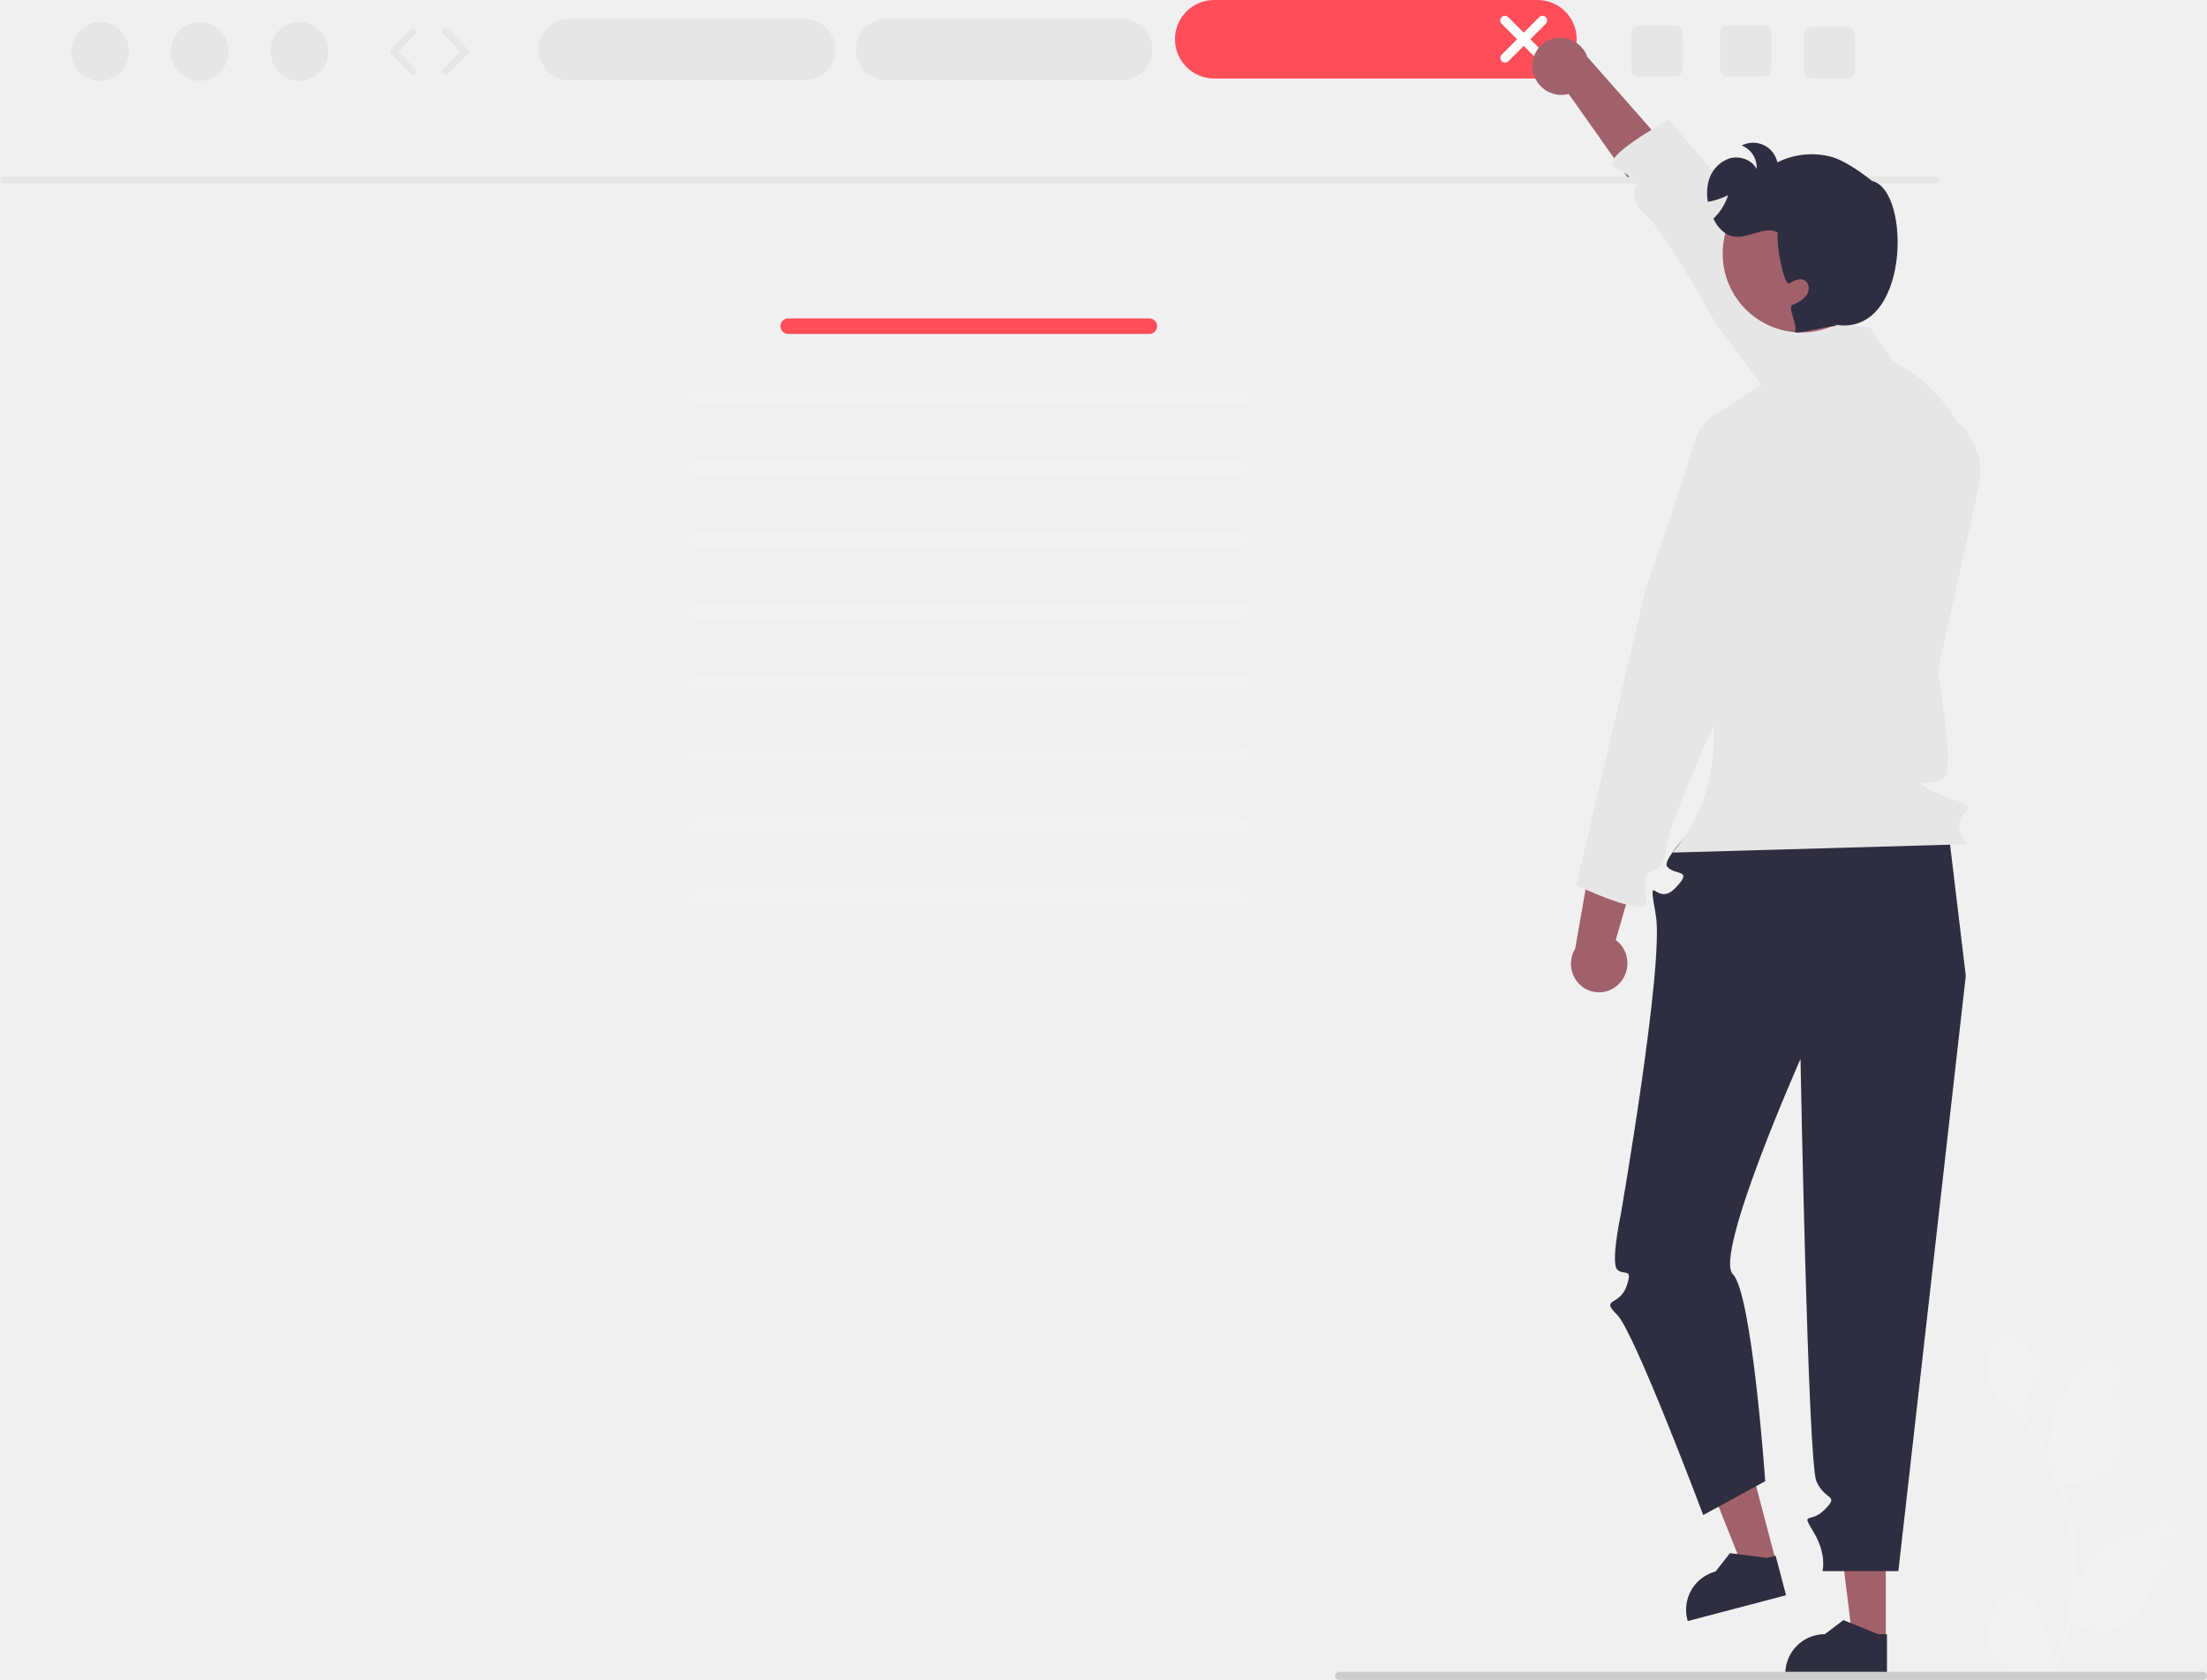
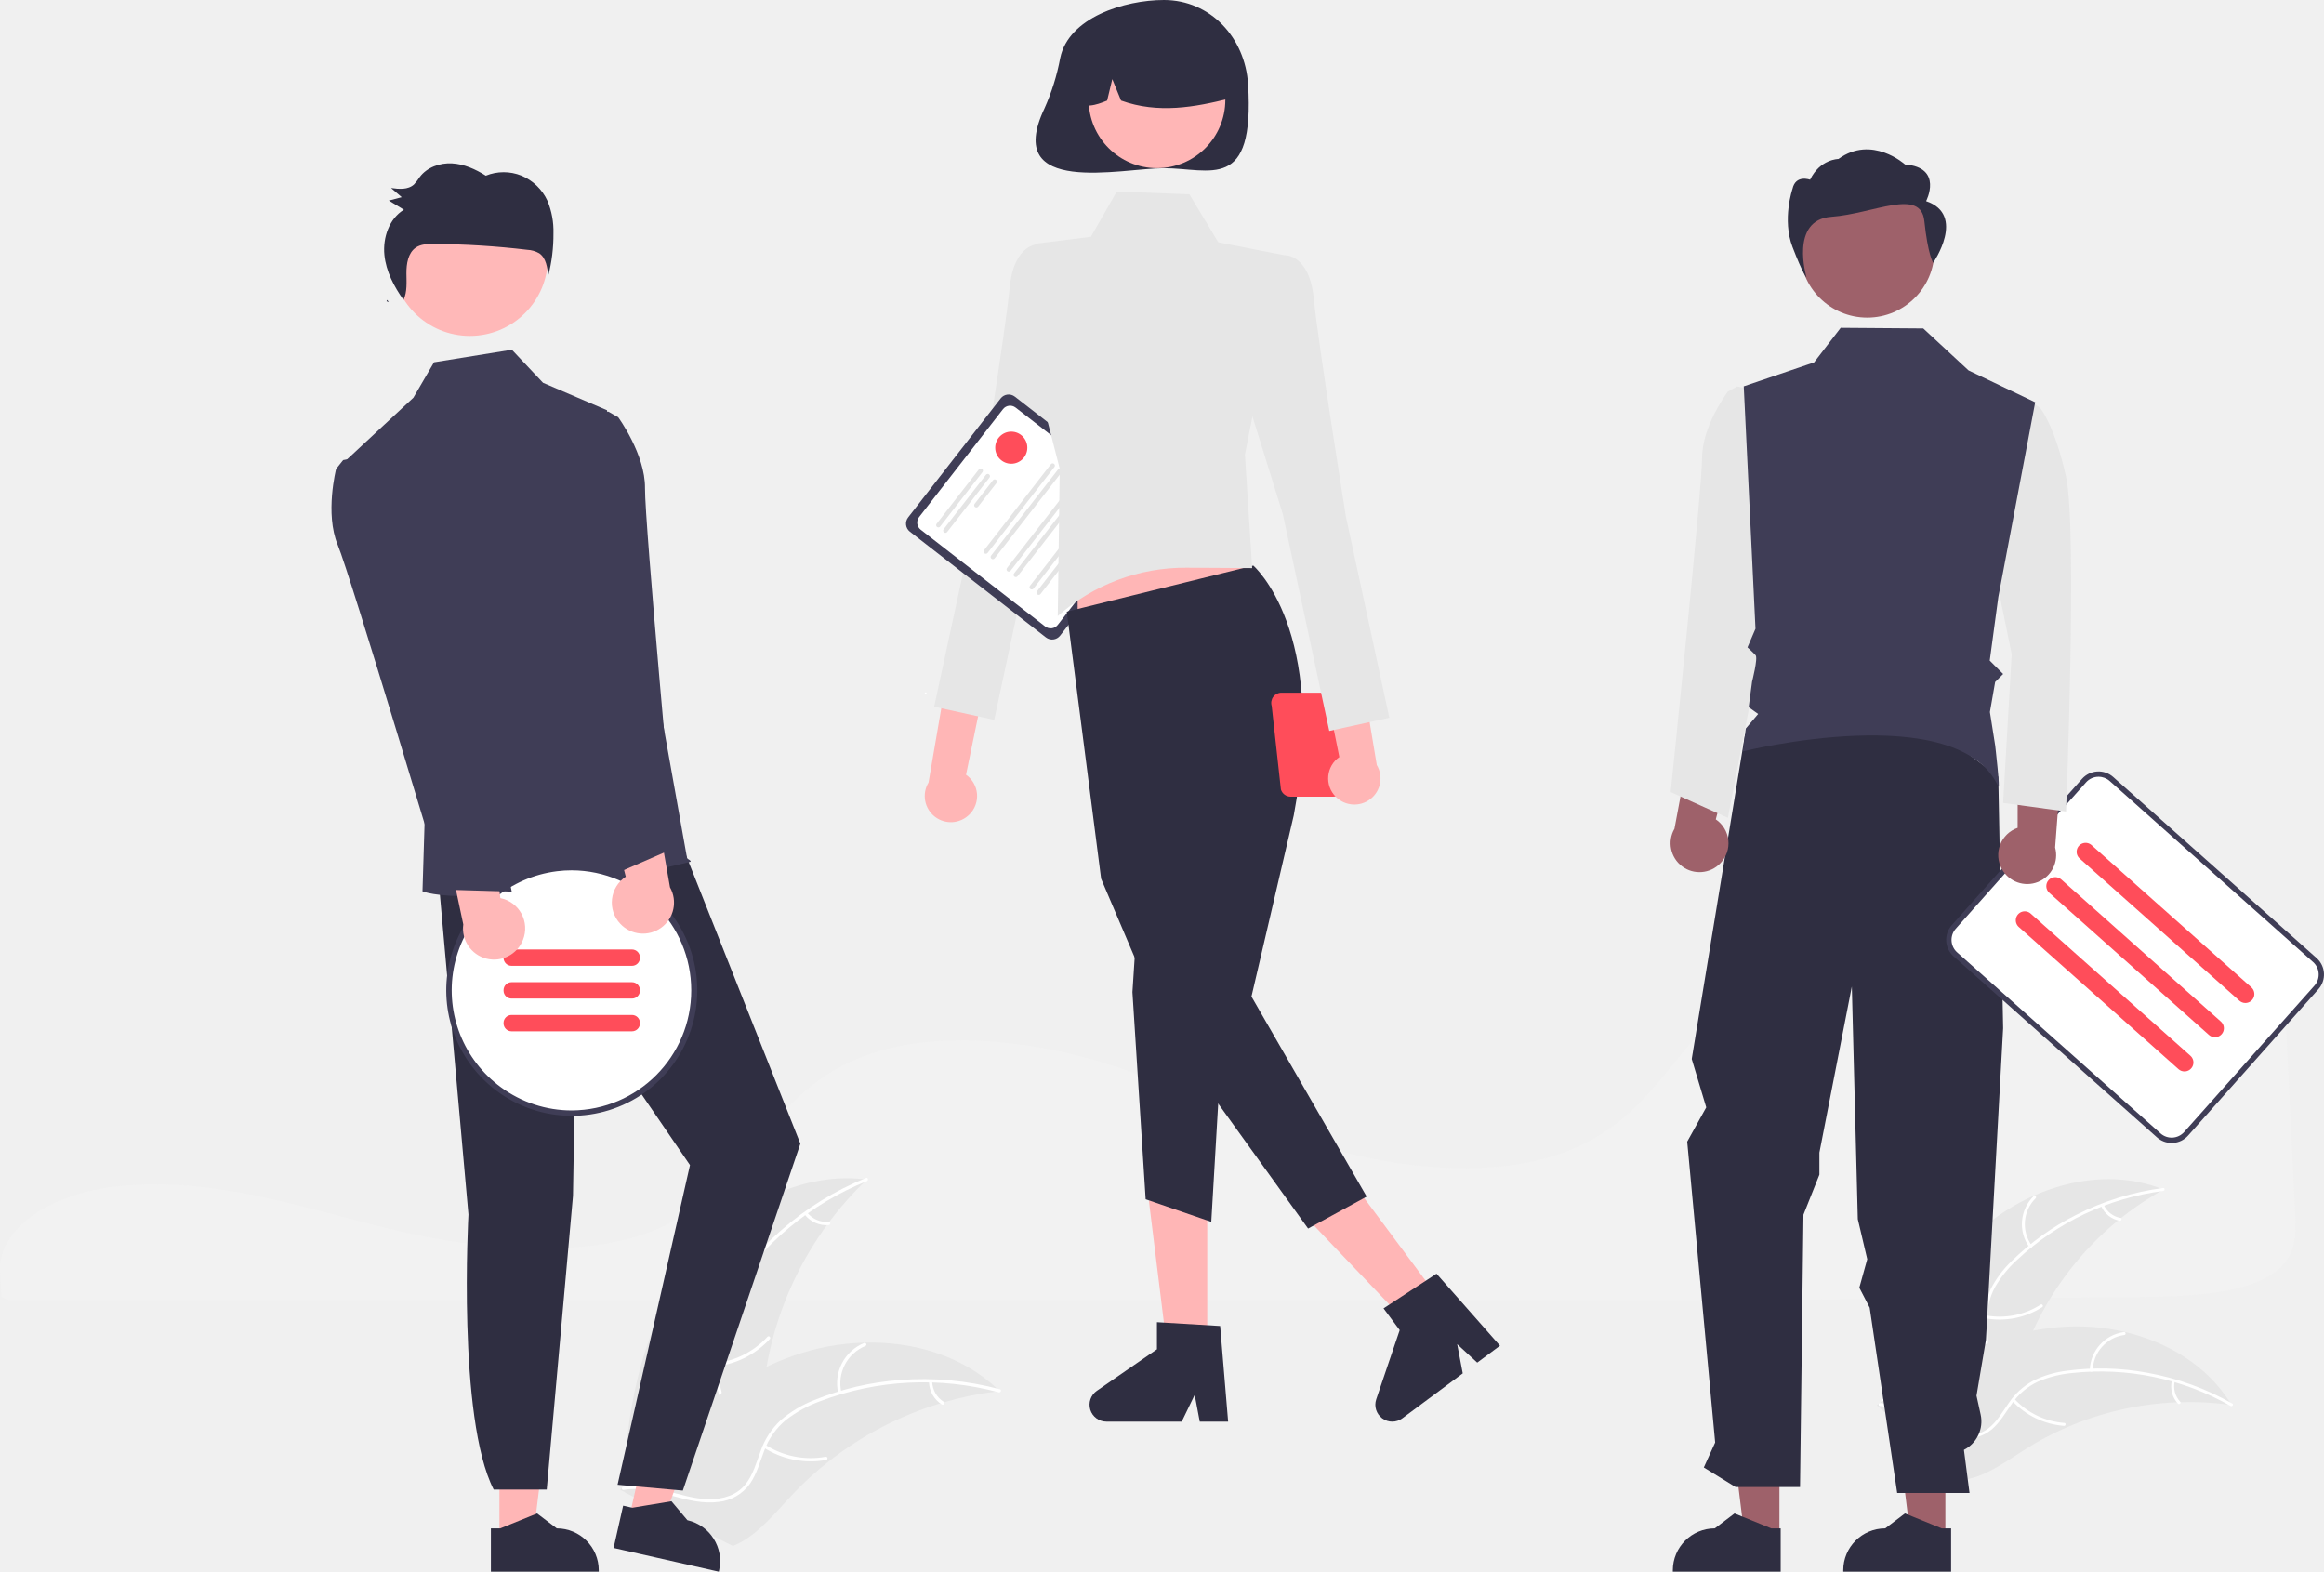
- <svg xmlns="http://www.w3.org/2000/svg" data-name="Layer 1" width="647.13" height="492.562" viewBox="0 0 647.13 492.562">
-   <path d="M860.216,678.594a2.269,2.269,0,0,0,1.645-3.933l-.155-.618q.031-.074.062-.148a6.094,6.094,0,0,1,11.241.042c1.839,4.428,4.179,8.864,4.756,13.546a18.029,18.029,0,0,1-.316,6.2,72.281,72.281,0,0,0,6.575-30.021,69.766,69.766,0,0,0-.433-7.783q-.358-3.178-.995-6.31a73.119,73.119,0,0,0-14.5-30.99,19.459,19.459,0,0,1-8.093-8.397,14.843,14.843,0,0,1-1.35-4.056c.394.052,1.486-5.949,1.188-6.317.549-.833,1.532-1.247,2.131-2.06,2.982-4.043,7.091-3.337,9.236,2.157,4.582,2.313,4.627,6.148,1.815,9.837-1.789,2.347-2.035,5.522-3.604,8.035.162.207.329.407.491.614a73.591,73.591,0,0,1,7.681,12.169,30.592,30.592,0,0,1,1.826-14.21c1.748-4.217,5.025-7.769,7.91-11.415a6.279,6.279,0,0,1,11.184,3.083q.009.081.017.161-.643.363-1.259.77a3.078,3.078,0,0,0,1.241,5.602l.063.01a30.628,30.628,0,0,1-.807,4.579c3.702,14.316-4.29,19.53-15.701,19.764-.252.129-.497.258-.749.381a75.115,75.115,0,0,1,4.043,19.028,71.244,71.244,0,0,1-.052,11.503l.019-.136a18.826,18.826,0,0,1,6.427-10.87c4.946-4.063,11.933-5.559,17.268-8.824a3.533,3.533,0,0,1,5.411,3.437l-.022.143a20.676,20.676,0,0,0-2.319,1.117q-.643.363-1.259.77a3.078,3.078,0,0,0,1.241,5.602l.063.01c.045.006.084.013.129.019a30.655,30.655,0,0,1-5.639,8.829c-2.315,12.497-12.256,13.683-22.89,10.044h-.006a75.092,75.092,0,0,1-5.044,14.726H860.668c-.065-.2-.123-.407-.181-.607a20.474,20.474,0,0,0,4.986-.297c-1.337-1.641-2.674-3.294-4.011-4.935a1.117,1.117,0,0,1-.084-.097c-.678-.84-1.363-1.673-2.041-2.512l-0-.001a29.99,29.99,0,0,1,.879-7.64Z" transform="translate(-276.4348 -203.7189)" fill="#f2f2f2" />
-   <path d="M844.165,257.472H277.435a1,1,0,0,1,0-2H844.165a1,1,0,0,1,0,2Z" transform="translate(-276.4348 -203.7189)" fill="#e6e6e6" />
-   <ellipse cx="29.355" cy="15.088" rx="8.457" ry="8.645" fill="#e6e6e6" />
-   <ellipse cx="58.569" cy="15.088" rx="8.457" ry="8.645" fill="#e6e6e6" />
-   <ellipse cx="87.782" cy="15.088" rx="8.457" ry="8.645" fill="#e6e6e6" />
-   <path d="M397.529,225.64a.997.997,0,0,1-.715-.301l-5.706-5.833a1.0 1,0,0,1,0-1.398l5.706-5.833a1,1,0,0,1,1.43,1.398l-5.022,5.133,5.022,5.134a1,1,0,0,1-.715,1.699Z" transform="translate(-276.4348 -203.7189)" fill="#e6e6e6" />
-   <path d="M407.117,225.64a1,1,0,0,1-.715-1.699l5.021-5.134-5.021-5.133a1,1,0,1,1,1.43-1.398l5.706,5.833a1.0 1,0,0,1,0,1.398l-5.706,5.833A.997.997,0,0,1,407.117,225.64Z" transform="translate(-276.4348 -203.7189)" fill="#e6e6e6" />
-   <path d="M793.627,211.163h-10.61a2.189,2.189,0,0,0-2.19,2.19v10.62a2.189,2.189,0,0,0,2.19,2.19h10.61a2.198,2.198,0,0,0,2.2-2.19v-10.62A2.198,2.198,0,0,0,793.627,211.163Z" transform="translate(-276.4348 -203.7189)" fill="#e6e6e6" />
-   <path d="M767.627,211.163h-10.61a2.189,2.189,0,0,0-2.19,2.19v10.62a2.189,2.189,0,0,0,2.19,2.19h10.61a2.198,2.198,0,0,0,2.2-2.19v-10.62A2.198,2.198,0,0,0,767.627,211.163Z" transform="translate(-276.4348 -203.7189)" fill="#e6e6e6" />
-   <path d="M818.127,211.663h-10.61a2.189,2.189,0,0,0-2.19,2.19v10.62a2.189,2.189,0,0,0,2.19,2.19h10.61a2.198,2.198,0,0,0,2.2-2.19v-10.62A2.198,2.198,0,0,0,818.127,211.663Z" transform="translate(-276.4348 -203.7189)" fill="#e6e6e6" />
-   <path d="M512.351,227.242h-69a9,9,0,0,1,0-18h69a9,9,0,0,1,0,18Z" transform="translate(-276.4348 -203.7189)" fill="#e6e6e6" />
-   <path d="M605.351,227.242h-69a9,9,0,0,1,0-18h69a9,9,0,0,1,0,18Z" transform="translate(-276.4348 -203.7189)" fill="#e6e6e6" />
-   <path d="M727.34,226.742H632.363a11.512,11.512,0,0,1,0-23.023h94.977a11.512,11.512,0,0,1,0,23.023Z" transform="translate(-276.4348 -203.7189)" fill="#ff4d5a" />
-   <path d="M728.684,222.081a1.372,1.372,0,0,1-.973-.403l-10.979-10.979a1.376,1.376,0,0,1,1.946-1.946L729.657,219.731a1.376,1.376,0,0,1-.973,2.35Z" transform="translate(-276.4348 -203.7189)" fill="#fff" />
-   <path d="M717.736,222.081a1.372,1.372,0,0,0,.973-.403l10.98-10.979a1.376,1.376,0,0,0-1.946-1.946L716.763,219.731a1.376,1.376,0,0,0,.973,2.35Z" transform="translate(-276.4348 -203.7189)" fill="#fff" />
-   <path d="M613.433,301.642H507.556a2.283,2.283,0,1,1,0-4.566H613.433a2.283,2.283,0,0,1,0,4.566Z" transform="translate(-276.4348 -203.7189)" fill="#ff4d5a" />
-   <path d="M640.231,322.516H480.758a2.283,2.283,0,1,1,0-4.566H640.231a2.283,2.283,0,0,1,0,4.566Z" transform="translate(-276.4348 -203.7189)" fill="#f2f2f2" />
-   <path d="M640.234,338.82h-159.48a2.285,2.285,0,0,0,0,4.57h159.48a2.285,2.285,0,0,0,0-4.57Z" transform="translate(-276.4348 -203.7189)" fill="#f2f2f2" />
-   <path d="M640.231,364.264H480.758a2.283,2.283,0,1,1,0-4.566H640.231a2.283,2.283,0,0,1,0,4.566Z" transform="translate(-276.4348 -203.7189)" fill="#f2f2f2" />
-   <path d="M640.231,385.138H480.758a2.283,2.283,0,1,1,0-4.566H640.231a2.283,2.283,0,0,1,0,4.566Z" transform="translate(-276.4348 -203.7189)" fill="#f2f2f2" />
-   <path d="M640.231,406.138H480.758a2.283,2.283,0,1,1,0-4.566H640.231a2.283,2.283,0,0,1,0,4.566Z" transform="translate(-276.4348 -203.7189)" fill="#f2f2f2" />
-   <path d="M640.231,427.138H480.758a2.283,2.283,0,1,1,0-4.566H640.231a2.283,2.283,0,0,1,0,4.566Z" transform="translate(-276.4348 -203.7189)" fill="#f2f2f2" />
-   <path d="M640.231,448.138H480.758a2.283,2.283,0,1,1,0-4.566H640.231a2.283,2.283,0,0,1,0,4.566Z" transform="translate(-276.4348 -203.7189)" fill="#f2f2f2" />
-   <path d="M640.231,469.138H480.758a2.283,2.283,0,1,1,0-4.566H640.231a2.283,2.283,0,0,1,0,4.566Z" transform="translate(-276.4348 -203.7189)" fill="#f2f2f2" />
-   <path d="M725.807,224.006a8.559,8.559,0,0,0,9.274,7.518,8.211,8.211,0,0,0,1.333-.255l17.22,24.395,15.453-4.382-27.202-30.868a8.535,8.535,0,0,0-8.8-5.581,8.168,8.168,0,0,0-7.303,8.95Q725.793,223.894,725.807,224.006Z" transform="translate(-276.4348 -203.7189)" fill="#a0616a" />
-   <polygon points="552.947 481.023 543.252 481.022 538.64 443.628 552.949 443.629 552.947 481.023" fill="#a0616a" />
-   <path d="M829.723,694.855l-29.812-.001v-.377a11.604,11.604,0,0,1,11.604-11.604h.001l5.446-4.131,10.16,4.132,2.602 0Z" transform="translate(-276.4348 -203.7189)" fill="#2f2e41" />
-   <polygon points="520.794 458.044 511.418 460.509 497.449 425.517 511.287 421.879 520.794 458.044" fill="#a0616a" />
-   <path d="M800.131,671.457l-28.833,7.58-.096-.365a11.604,11.604,0,0,1,8.272-14.173l.001-0,4.216-5.38,10.877,1.412,2.517-.662Z" transform="translate(-276.4348 -203.7189)" fill="#2f2e41" />
-   <path d="M782.351,437.242s-19.39,17.825-17.072,20.593,7.965.495,2.317,6.338-8.158-6.401-5.648,7.879-10.304,87.918-10.304,87.918-2.959,13.952-1.034,15.968,4.813-.892,2.741,4.955-7.804,3.337-2.741,8.357S775.851,647.951,775.851,647.951l18.177-9.927s-3.84-55.049-9.488-60.697,19.834-63.107,19.834-63.107,2.155,117.982,4.653,123.804,6.89,3.815,2.498,8.27-7.174.217-3.273,6.729,2.567,11.374,2.567,11.374h22.247l19.774-174.556-5.816-48.512Z" transform="translate(-276.4348 -203.7189)" fill="#2f2e41" />
-   <path d="M766.83,453.706c18.48-21.631,12.238-49.145,4.904-76.918l1.396-41.03a12.551,12.551,0,0,1,5.679-10.081l18.866-12.325,4.301-16.284,22.727,2.727,11.78,16.835,12.424,9.485a20.582,20.582,0,0,1,7.607,20.804l-11.889,53.768s4.973,27.874,1.938,30.952-10.853.002-4.653,3.457c7.44,4.147,14.206,3.382,10.44,7.147s1,9,1,9Z" transform="translate(-276.4348 -203.7189)" fill="#e6e6e6" />
-   <path d="M842.096,345.962s18.841-2.572,14.048-9.439-11.641-23.744-31.814-29.624l-58.637-68.043s-21.075,11.464-15.752,13.973,6.331,4.973,6.331,4.973-2.525,4.782,2.537,8.747,20.617,31.793,20.617,31.793l33.468,45.128Z" transform="translate(-276.4348 -203.7189)" fill="#e6e6e6" />
-   <circle cx="528.219" cy="74.38" r="23.098" fill="#a0616a" />
-   <path d="M813.621,298.72l1.513.483c-4.733.397-13.168,3.037-12.341,1.578s-2.297-6.965-.773-7.662a9.691,9.691,0,0,0,4.099-2.78c.966-1.352.944-3.584-.504-4.411-1.406-.816-3.144.064-4.539.891-1.406.816-4.003-11.182-3.338-14.928-3.917-2.146-8.66,1.964-13.06,1.159-2.694-.494-4.636-2.704-5.859-5.216a16.362,16.362,0,0,0,4.325-6.89,21.367,21.367,0,0,1-5.924,1.964,13.92,13.92,0,0,1,.15-5.881,9.597,9.597,0,0,1,5.978-6.804c3.005-.966,6.707.225,8.156,3.026a6.916,6.916,0,0,0-4.378-6.868,7.272,7.272,0,0,1,10.463,4.947,22.466,22.466,0,0,1,15.657-1.674c5.194,1.363,12.084,7.126,12.084,7.126C837.048,259.368,836.49,303.925,813.621,298.72Z" transform="translate(-276.4348 -203.7189)" fill="#2f2e41" />
-   <path d="M751.167,492.176a8.559,8.559,0,0,0,.068-11.938,8.211,8.211,0,0,0-1.033-.881l8.271-28.692-13.082-9.319-7.08,40.529a8.535,8.535,0,0,0,1.147,10.357,8.168,8.168,0,0,0,11.551.103Q751.089,492.257,751.167,492.176Z" transform="translate(-276.4348 -203.7189)" fill="#a0616a" />
-   <path d="M800.445,330.431s-23.734-7.053-26.462.865-3.632,12.946-14.893,44.548l-20.465,87.46s21.676,10.283,20.57,4.503.291-8.046.291-8.046,5.351-.775,5.576-7.201S778.617,417.175,778.617,417.175L795.382,363.551Z" transform="translate(-276.4348 -203.7189)" fill="#e6e6e6" />
-   <path d="M667.895,695.091a1.186,1.186,0,0,0,1.19,1.19h253.29a1.19,1.19,0,0,0,0-2.38h-253.29A1.187,1.187,0,0,0,667.895,695.091Z" transform="translate(-276.4348 -203.7189)" fill="#ccc" />
+ <svg xmlns="http://www.w3.org/2000/svg" data-name="Layer 1" width="872.699" height="590.182" viewBox="0 0 872.699 590.182">
+   <path d="M222.381,599.644c-4.144,0-8.297.171-12.352.516l-.59.05c-26.899,2.378-46.574,16.173-45.764,32.09l.156,2.878c.103,1.819.213,3.775.304,5.945.049,1.07,1.509,1.892,3.326,1.892H829.101c46.649-.283,93.129-.64,138.141-1.06a235.086,235.086,0,0,0,25.273-1.31c12.509-1.48,21.191-4.415,26.545-8.972h.002c6.658-5.65,6.868-12.766,6.465-20.805-.82-16.232-1.634-33.285-2.445-50.286-.717-14.983-1.431-29.927-2.144-44.233-.441-8.49-1.422-15.984-8.983-21.712-8.195-6.194-23.141-9.334-44.423-9.334-.257,0-.512,0-.773.001-66.697.237-132.783,23.171-164.446,57.067-3.646,3.903-7.043,8.082-10.329,12.124-4.855,5.971-9.874,12.144-15.864,17.664a74.56,74.56,0,0,1-10.48,8.169c-.257.178-.551.368-.862.549-.712.464-1.456.911-2.182,1.31a75.768,75.768,0,0,1-13.365,6.076l-.468.157c-.353.126-.735.252-1.117.367-2.68.86-5.465,1.604-8.254,2.206-12.069,2.66-25.793,3.298-40.789,1.894a197.111,197.111,0,0,1-40.557-8.265c-13.886-4.389-26.884-9.86-39.454-15.151-5.521-2.325-11.232-4.729-16.935-7.006-1.072-.429-2.127-.848-3.197-1.267-6.966-2.715-13.281-4.957-19.306-6.854a190.553,190.553,0,0,0-46.008-8.521c-16.588-.908-31.206.805-43.438,5.079a74.597,74.597,0,0,0-9.825,4.233c-14.488,7.523-23.419,18.627-32.056,29.365-10.744,13.356-21.853,27.169-43.79,34.329-25.313,8.27-62.262,4.834-88.403-1.141-8.219-1.879-16.427-4.04-24.366-6.131q-4.809-1.267-9.626-2.517c-6.309-1.629-11.473-2.877-16.251-3.931l-1.511-.336c-.84-.183-1.682-.365-2.538-.539-5.674-1.191-10.958-2.129-16.162-2.866l-1.231-.18c-2.468-.325-4.776-.596-7.04-.823l-.904-.09C231.569,599.854,226.979,599.644,222.381,599.644Z" transform="translate(-163.6507 -154.9092)" fill="#f2f2f2" />
+   <path d="M906.555,617.408c18.617-16.777,46.309-25.212,69.537-15.805a115.466,115.466,0,0,0-51.888,59.935c-3.698,9.838-6.786,21.166-15.882,26.433-5.659,3.278-12.7,3.438-19.046,1.856-6.346-1.582-12.162-4.754-17.899-7.894l-1.632-.037C877.073,657.93,887.938,634.184,906.555,617.408Z" transform="translate(-163.6507 -154.9092)" fill="#e6e6e6" />
+   <path d="M975.963,602.112a98.692,98.692,0,0,0-54.906,25.931,42.5,42.5,0,0,0-8.345,10.377,24.376,24.376,0,0,0-2.818,12.516c.101,4.058.673,8.198-.214,12.21a14.925,14.925,0,0,1-7.425,9.689c-4.546,2.613-9.759,3.437-14.886,4.065-5.692.698-11.615,1.332-16.542,4.525-.597.387-1.162-.562-.566-.948,8.572-5.555,19.42-3.534,28.637-7.241,4.301-1.73,8.107-4.766,9.454-9.357,1.178-4.015.591-8.284.454-12.392a26.011,26.011,0,0,1,2.299-12.34,39.291,39.291,0,0,1,7.916-10.659,95.749,95.749,0,0,1,24.333-17.42,100.442,100.442,0,0,1,32.6-10.059c.703-.091.709,1.015.01,1.105Z" transform="translate(-163.6507 -154.9092)" fill="#fff" />
+   <path d="M925.656,623.184a14.807,14.807,0,0,1,1.632-19.104c.506-.499,1.305.265.798.764a13.711,13.711,0,0,0-1.482,17.774c.415.577-.536,1.14-.948.566Z" transform="translate(-163.6507 -154.9092)" fill="#fff" />
+   <path d="M909.571,648.884a28.539,28.539,0,0,0,20.394-4.083c.598-.385,1.164.564.566.948a29.685,29.685,0,0,1-21.23,4.206c-.701-.126-.427-1.197.27-1.071Z" transform="translate(-163.6507 -154.9092)" fill="#fff" />
+   <path d="M953.656,607.341a8.381,8.381,0,0,0,6.269,4.894c.702.117.427,1.188-.27,1.071a9.392,9.392,0,0,1-6.947-5.399.571.571,0,0,1,.191-.757.555.555,0,0,1,.757.191Z" transform="translate(-163.6507 -154.9092)" fill="#fff" />
+   <path d="M1001.67,682.507c-.44-.061-.881-.122-1.328-.176a110.379,110.379,0,0,0-17.882-.908c-.462.007-.931.021-1.392.041a116.365,116.365,0,0,0-41.75,9.61,113.005,113.005,0,0,0-15.163,8.056c-6.688,4.234-13.602,9.358-21.078,11.085a19.386,19.386,0,0,1-2.362.421l-30.889-26.745c-.04-.096-.086-.185-.126-.282l-1.282-1.011c.239-.176.49-.353.729-.528.138-.102.283-.199.421-.301.094-.066.189-.133.27-.198.031-.022.063-.044.088-.059.081-.065.164-.117.239-.176q2.103-1.49,4.235-2.955c.006-.007.006-.007.019-.008a166.157,166.157,0,0,1,34.601-18.599c.367-.139.739-.285,1.12-.411a107.831,107.831,0,0,1,16.939-4.767,95.329,95.329,0,0,1,9.553-1.334,79.272,79.272,0,0,1,24.723,1.752c16.143,3.743,30.91,12.608,39.656,26.433C1001.236,681.798,1001.453,682.146,1001.67,682.507Z" transform="translate(-163.6507 -154.9092)" fill="#e6e6e6" />
+   <path d="M1001.262,682.839A98.692,98.692,0,0,0,941.81,670.486a42.5,42.5,0,0,0-12.911,3.261,24.376,24.376,0,0,0-9.785,8.297c-2.363,3.301-4.398,6.951-7.522,9.62a14.925,14.925,0,0,1-11.761,3.266c-5.203-.651-9.862-3.132-14.333-5.717-4.965-2.87-10.076-5.93-15.932-6.347-.71-.051-.59-1.149.119-1.098,10.189.726,17.633,8.871,27.225,11.46,4.476,1.208,9.343,1.075,13.182-1.779,3.358-2.496,5.459-6.258,7.823-9.621a26.011,26.011,0,0,1,9.265-8.469,39.291,39.291,0,0,1,12.738-3.745,95.749,95.749,0,0,1,29.917.742,100.443,100.443,0,0,1,32.085,11.596c.616.351-.045,1.237-.657.888Z" transform="translate(-163.6507 -154.9092)" fill="#fff" />
+   <path d="M948.408,669.376a14.807,14.807,0,0,1,12.805-14.271c.705-.093.883.997.177,1.091a13.711,13.711,0,0,0-11.884,13.299c-.016.711-1.114.588-1.098-.119Z" transform="translate(-163.6507 -154.9092)" fill="#fff" />
+   <path d="M920.092,680.212A28.539,28.539,0,0,0,938.834,689.23c.709.053.59,1.151-.119,1.098a29.685,29.685,0,0,1-19.483-9.424c-.484-.523.38-1.212.861-.692Z" transform="translate(-163.6507 -154.9092)" fill="#fff" />
+   <path d="M980.303,673.584a8.381,8.381,0,0,0,2.058,7.682c.49.516-.374,1.205-.861.692a9.392,9.392,0,0,1-2.296-8.493.571.571,0,0,1,.609-.49.555.555,0,0,1,.49.609Z" transform="translate(-163.6507 -154.9092)" fill="#fff" />
+   <path d="M419.194,634.093c15.245-23.122,42.515-39.848,69.975-36.249a127.604,127.604,0,0,0-38.822,78.537c-1.218,11.551-1.37,24.526-9.632,32.69-5.141,5.08-12.627,7.21-19.854,7.283-7.227.073-14.331-1.701-21.34-3.464l-1.756.415C398.935,685.634,403.949,657.215,419.194,634.093Z" transform="translate(-163.6507 -154.9092)" fill="#e6e6e6" />
+   <path d="M489.172,598.425a109.067,109.067,0,0,0-51.51,43.008,46.968,46.968,0,0,0-6.039,13.42,26.938,26.938,0,0,0,.468,14.17c1.237,4.313,3.001,8.581,3.168,13.119a16.494,16.494,0,0,1-5.245,12.428c-4.135,4.059-9.482,6.391-14.79,8.489-5.894,2.33-12.052,4.656-16.434,9.441-.531.58-1.4-.278-.869-.857,7.623-8.326,19.787-9.182,28.614-15.711,4.119-3.047,7.345-7.353,7.508-12.638.143-4.621-1.673-9.024-2.962-13.38a28.745,28.745,0,0,1-.974-13.838,43.421,43.421,0,0,1,5.501-13.602,105.814,105.814,0,0,1,21.179-25.401,111.001,111.001,0,0,1,32.068-19.827c.727-.293,1.04.888.318,1.179Z" transform="translate(-163.6507 -154.9092)" fill="#fff" />
+   <path d="M441.23,634.957a16.363,16.363,0,0,1-3.569-20.886c.403-.674,1.469-.08,1.066.595a15.152,15.152,0,0,0,3.359,19.422c.604.502-.256,1.368-.857.869Z" transform="translate(-163.6507 -154.9092)" fill="#fff" />
+   <path d="M431.176,666.919a31.539,31.539,0,0,0,20.676-10.041c.533-.578,1.402.28.869.857a32.806,32.806,0,0,1-21.536,10.405c-.785.06-.789-1.161-.009-1.221Z" transform="translate(-163.6507 -154.9092)" fill="#fff" />
+   <path d="M466.769,610.222a9.263,9.263,0,0,0,8.066,3.491c.784-.07.787,1.151.009,1.221a10.379,10.379,0,0,1-8.932-3.842.631.631,0,0,1-.006-.863.613.613,0,0,1,.863-.006Z" transform="translate(-163.6507 -154.9092)" fill="#fff" />
+   <path d="M539.033,677.258c-.488.058-.976.115-1.469.182a121.983,121.983,0,0,0-19.378,4.003c-.492.136-.99.281-1.477.43a128.597,128.597,0,0,0-41.98,21.893,124.883,124.883,0,0,0-13.976,12.834c-5.975,6.389-11.944,13.792-19.46,17.719a21.424,21.424,0,0,1-2.409,1.107L398.407,715.415c-.069-.092-.143-.174-.213-.266l-1.653-.725c.206-.254.426-.513.633-.768.119-.148.247-.291.366-.439.082-.097.165-.194.234-.287.027-.032.055-.065.078-.088.069-.092.142-.171.206-.254q1.835-2.178,3.708-4.338c.005-.009.005-.009.018-.014,9.539-10.948,20.075-21.196,31.833-29.519.354-.25.712-.51,1.084-.751a119.167,119.167,0,0,1,16.791-9.81,105.352,105.352,0,0,1,9.846-4.085,87.605,87.605,0,0,1,26.93-5.005c18.307-.487,36.566,4.885,49.767,17.238C538.371,676.62,538.7,676.932,539.033,677.258Z" transform="translate(-163.6507 -154.9092)" fill="#e6e6e6" />
+   <path d="M538.688,677.727a109.067,109.067,0,0,0-67.022,3.327,46.968,46.968,0,0,0-12.901,7.079,26.938,26.938,0,0,0-8.157,11.596c-1.609,4.188-2.77,8.658-5.369,12.382a16.494,16.494,0,0,1-11.671,6.765c-5.746.752-11.419-.606-16.92-2.127-6.108-1.688-12.426-3.539-18.806-2.356-.773.143-.95-1.064-.178-1.208,11.099-2.058,21.327,4.582,32.306,4.683,5.123.047,10.291-1.449,13.604-5.57,2.897-3.604,4.098-8.212,5.69-12.467A28.745,28.745,0,0,1,456.817,688.196a43.421,43.421,0,0,1,12.582-7.549,105.815,105.815,0,0,1,32.203-7.53,111.001,111.001,0,0,1,37.542,3.476c.757.204.296,1.335-.455,1.133Z" transform="translate(-163.6507 -154.9092)" fill="#fff" />
+   <path d="M478.414,678.031A16.364,16.364,0,0,1,488.14,659.206c.728-.296,1.221.821.493,1.117a15.152,15.152,0,0,0-9.011,17.53c.181.764-1.028.938-1.208.178Z" transform="translate(-163.6507 -154.9092)" fill="#fff" />
+   <path d="M451.144,697.498a31.539,31.539,0,0,0,22.554,4.431c.773-.141.951,1.067.178,1.208a32.806,32.806,0,0,1-23.46-4.659c-.663-.425.069-1.402.728-.98Z" transform="translate(-163.6507 -154.9092)" fill="#fff" />
+   <path d="M513.697,673.658a9.263,9.263,0,0,0,4.339,7.644c.668.416-.064,1.393-.728.98a10.379,10.379,0,0,1-4.818-8.445.631.631,0,0,1,.515-.693.613.613,0,0,1,.693.515Z" transform="translate(-163.6507 -154.9092)" fill="#fff" />
+   <path d="M527.689,460.738a9.76,9.76,0,0,0-1.282-14.911l15.932-77.107-17.189,5.423-12.818,74.595a9.813,9.813,0,0,0,15.357,12.001Z" transform="translate(-163.6507 -154.9092)" fill="#ffb6b6" />
+   <path d="M564.515,254.628l-10.648-8.037s-9.393-.665-11.056,16.274S530.732,344.815,530.732,344.815l-16.293,75.463,22.554,4.95,17.451-81.438,17.469-56.184Z" transform="translate(-163.6507 -154.9092)" fill="#e6e6e6" />
+   <path d="M556.404,394.262l-51.075-39.713a3.809,3.809,0,0,1-.668-5.338l34.751-44.693a3.809,3.809,0,0,1,5.338-.668l51.075,39.713a3.809,3.809,0,0,1,.668,5.338l-34.751,44.693A3.809,3.809,0,0,1,556.404,394.262Z" transform="translate(-163.6507 -154.9092)" fill="#3f3d56" />
+   <path d="M556.123,390.152l-46.742-36.345a3.382,3.382,0,0,1-.593-4.74L540.291,308.552a3.382,3.382,0,0,1,4.74-.593l46.742,36.345a3.382,3.382,0,0,1,.593,4.74l-31.503,40.516A3.382,3.382,0,0,1,556.123,390.152Z" transform="translate(-163.6507 -154.9092)" fill="#fff" />
+   <path d="M515.508,352.777a.845.845,0,0,1-.148-1.185l15.893-20.439a.844.844,0,1,1,1.333,1.037L516.693,352.629A.845.845,0,0,1,515.508,352.777Z" transform="translate(-163.6507 -154.9092)" fill="#e4e4e4" />
+   <path d="M518.142,354.825a.845.845,0,0,1-.148-1.185l15.893-20.439a.844.844,0,1,1,1.333,1.037L519.327,354.677A.845.845,0,0,1,518.142,354.825Z" transform="translate(-163.6507 -154.9092)" fill="#e4e4e4" />
+   <path d="M529.78,345.294a.845.845,0,0,1-.148-1.185l6.889-8.86a.844.844,0,1,1,1.333,1.037l-6.889,8.86A.845.845,0,0,1,529.78,345.294Z" transform="translate(-163.6507 -154.9092)" fill="#e4e4e4" />
+   <path d="M533.331,362.681a.845.845,0,0,1-.148-1.185l25.089-32.267a.844.844,0,1,1,1.333,1.037l-25.089,32.267A.845.845,0,0,1,533.331,362.681Z" transform="translate(-163.6507 -154.9092)" fill="#e4e4e4" />
+   <path d="M535.965,364.729a.845.845,0,0,1-.148-1.185l25.089-32.267a.844.844,0,1,1,1.333,1.037l-25.089,32.267A.845.845,0,0,1,535.965,364.729Z" transform="translate(-163.6507 -154.9092)" fill="#e4e4e4" />
+   <path d="M541.944,369.378a.845.845,0,0,1-.148-1.185l25.089-32.267a.844.844,0,1,1,1.333,1.037L543.129,369.229A.845.845,0,0,1,541.944,369.378Z" transform="translate(-163.6507 -154.9092)" fill="#e4e4e4" />
+   <path d="M544.578,371.426a.845.845,0,0,1-.148-1.185l25.089-32.267a.844.844,0,1,1,1.333,1.037l-25.089,32.267A.845.845,0,0,1,544.578,371.426Z" transform="translate(-163.6507 -154.9092)" fill="#e4e4e4" />
+   <path d="M550.558,376.075a.845.845,0,0,1-.148-1.185l25.089-32.267a.844.844,0,1,1,1.333,1.037l-25.089,32.267A.845.845,0,0,1,550.558,376.075Z" transform="translate(-163.6507 -154.9092)" fill="#e4e4e4" />
+   <path d="M553.192,378.123a.845.845,0,0,1-.148-1.185L578.133,344.671a.844.844,0,0,1,1.333,1.037l-25.089,32.267A.845.845,0,0,1,553.192,378.123Z" transform="translate(-163.6507 -154.9092)" fill="#e4e4e4" />
+   <circle cx="347.608" cy="260.34" r="0.347" fill="#fff" />
+   <path d="M561.778,176.706a83.478,83.478,0,0,1-5.956,19.01c-15.673,33.157,28.961,22.349,44.912,22.349,17.44,0,34.126,9.171,31.578-31.578-1.089-17.406-14.138-31.578-31.578-31.578C585.838,154.909,564.893,161.531,561.778,176.706Z" transform="translate(-163.6507 -154.9092)" fill="#2f2e41" />
+   <polygon points="453.34 508.085 438.481 508.085 431.41 450.772 453.34 450.772 453.34 508.085" fill="#ffb6b6" />
+   <path d="M624.833,688.739H614.177l-1.902-10.06-4.871,10.06H579.142a6.353,6.353,0,0,1-3.61-11.581l22.569-15.587V651.401l23.739,1.417Z" transform="translate(-163.6507 -154.9092)" fill="#2f2e41" />
+   <polygon points="541.617 489.333 529.693 498.2 489.82 456.429 507.418 443.342 541.617 489.333" fill="#ffb6b6" />
+   <path d="M726.923,660.222l-8.551,6.359-7.529-6.938,2.094,10.98-22.679,16.864a6.353,6.353,0,0,1-9.807-7.139l8.81-25.975-6.069-8.162,19.895-13.028Z" transform="translate(-163.6507 -154.9092)" fill="#2f2e41" />
+   <polygon points="404.675 244.313 475.21 233.327 461.183 191.129 404.675 191.129 404.675 244.313" fill="#ffb6b6" />
+   <path d="M634.29,367.291s28.193,24.357,15.185,93.793L633.595,529.12l43.266,75.116-22,12-53.318-74.105L577.145,484.901,564.24,384.599Z" transform="translate(-163.6507 -154.9092)" fill="#2f2e41" />
+   <polygon points="426.942 346.301 425.246 372.562 430.21 450.327 454.854 458.812 459.521 379.134 426.942 346.301" fill="#2f2e41" />
+   <path d="M583.016,226.805l27.265,1.064,10.866,18.038,24.792,4.84L631.139,325.619l2.722,42.617-24.686-.151a72.207,72.207,0,0,0-48.314,18.151l0,0,.738-55.32-10.618-41.296,2.386-43.301,19.944-2.493Z" transform="translate(-163.6507 -154.9092)" fill="#e6e6e6" />
+   <circle cx="434.471" cy="37.487" r="25.661" fill="#ffb6b6" />
+   <path d="M580.695,166.239a29.393,29.393,0,0,1,44.688,25.653c-13.075,3.283-26.812,5.795-40.756.785l-3.293-8.059-1.941,8.065c-4.246,1.736-8.504,3.204-12.761-.017A30.012,30.012,0,0,1,580.695,166.239Z" transform="translate(-163.6507 -154.9092)" fill="#2f2e41" />
+   <path d="M641.193,419.971l3.459,31.393a3.832,3.832,0,0,0,3.662,2.705h15.945a3.832,3.832,0,0,0,3.663-2.705l2.865-24.061a5.819,5.819,0,1,0,1.5-10.947,3.798,3.798,0,0,0-2.907-1.344H644.856A3.832,3.832,0,0,0,641.193,419.971Zm30.095,5.705,1.755-5.705a3.792,3.792,0,0,0,.058-2.028c.075-.004.146-.022.222-.022a4.155,4.155,0,1,1,0,8.31A4.102,4.102,0,0,1,671.288,425.675Z" transform="translate(-163.6507 -154.9092)" fill="#ff4d5a" />
+   <path d="M665.237,454.09a9.76,9.76,0,0,1,1.357-14.904L651.055,361.999l17.161,5.51,12.439,74.659A9.813,9.813,0,0,1,665.237,454.09Z" transform="translate(-163.6507 -154.9092)" fill="#ffb6b6" />
+   <path d="M635.292,258.783l10.648-8.037s9.393-.665,11.056,16.274S669.075,348.97,669.075,348.97l16.293,75.463-22.554,4.95-17.451-81.438-17.469-56.184Z" transform="translate(-163.6507 -154.9092)" fill="#e6e6e6" />
+   <circle cx="379.745" cy="168.11" r="6.027" fill="#ff4d5a" />
+   <polygon points="187.545 578.006 200.106 578.005 206.082 529.556 187.543 529.557 187.545 578.006" fill="#ffb6b6" />
+   <path d="M347.992,728.814l3.536-0,13.803-5.613,7.398,5.613h.001A15.765,15.765,0,0,1,388.494,744.577v.512l-40.502.002Z" transform="translate(-163.6507 -154.9092)" fill="#2f2e41" />
+   <polygon points="236.221 570.09 248.474 572.857 264.975 526.914 246.891 522.831 236.221 570.09" fill="#ffb6b6" />
+   <path d="M397.65,720.293l3.449.779,14.701-2.435,5.98,7.104.001 0a15.765,15.765,0,0,1,11.905,18.849l-.113.5-39.507-8.92Z" transform="translate(-163.6507 -154.9092)" fill="#2f2e41" />
+   <path d="M328.2,483.699,339.559,610.959s-4.256,76.401,9.477,103.286h19.917L378.814,603.982l1.238-74.009,42.699,62.439L395.555,712.442l24.513,2.191,44.133-130.261L415.715,462.088Z" transform="translate(-163.6507 -154.9092)" fill="#2f2e41" />
+   <circle cx="176.446" cy="96.839" r="29.293" fill="#ffb8b8" />
+   <path d="M391.591,308.956l-24.032-10.311L355.861,286.236l-29.225,4.713-7.754,13.295-25.101,23.34,29.409,132.973-.89,29.043s18.822,8.474,100.453-11.036c.979-.234-1.07-1.259-1.07-1.259Z" transform="translate(-163.6507 -154.9092)" fill="#3f3d56" />
+   <path d="M309.636,268.369q-.306-.418-.606-.843c-.081.17-.145.346-.237.512Z" transform="translate(-163.6507 -154.9092)" fill="#2f2e41" />
+   <path d="M369.235,230.321a18.691,18.691,0,0,0-9.78-9.448,17.845,17.845,0,0,0-13.379.012c-3.873-2.447-8.175-4.386-12.707-4.627s-9.323,1.441-12.115,5.142a19.776,19.776,0,0,1-2.117,2.75c-2.245,2.079-5.656,1.779-8.64,1.354q2.007,1.72,4.016,3.441-2.43.635-4.86,1.27,2.836,1.72,5.671,3.44c-5.488,3.294-7.982,10.484-7.323,17.013.623,6.182,3.608,11.835,7.176,16.86,1.423-3.004,1.117-6.597,1.093-9.98-.025-3.574.608-7.633,3.472-9.631,1.932-1.347,4.416-1.408,6.746-1.395a309.938,309.938,0,0,1,35.159,2.195,9.897,9.897,0,0,1,4.501,1.306c2.58,1.76,3.083,5.393,3.342,8.581a62.172,62.172,0,0,0,1.985-16.117A29.707,29.707,0,0,0,369.235,230.321Z" transform="translate(-163.6507 -154.9092)" fill="#2f2e41" />
+   <circle cx="214.704" cy="371.895" r="46.105" fill="#fff" />
+   <path d="M378.355,479.674a47.383,47.383,0,0,0-7.08.533c-1.199.174-2.366.4-3.524.676a47.106,47.106,0,0,0-19.968,81.76c.789.666,1.588,1.311,2.418,1.926a47.12,47.12,0,1,0,28.155-84.895Zm0,92.21a44.821,44.821,0,0,1-26.639-8.74c-.84-.615-1.649-1.25-2.438-1.926a45.054,45.054,0,0,1,20.102-78.594c1.147-.236,2.295-.42,3.463-.564a44.602,44.602,0,0,1,5.512-.338,45.081,45.081,0,0,1,0,90.161Z" transform="translate(-163.6507 -154.9092)" fill="#3f3d56" />
+   <rect x="352.741" y="511.436" width="51.228" height="6.147" rx="3" transform="translate(593.0596 874.1096) rotate(-180)" fill="#ff4d5a" />
+   <rect x="352.741" y="523.73" width="51.228" height="6.147" rx="3" transform="translate(593.0596 898.699) rotate(-180)" fill="#ff4d5a" />
+   <rect x="352.741" y="536.025" width="51.228" height="6.147" rx="3" transform="translate(593.0596 923.2884) rotate(180)" fill="#ff4d5a" />
+   <polygon points="730.52 576.442 717.349 576.441 711.083 525.639 730.522 525.64 730.52 576.442" fill="#9e616a" />
+   <polygon points="668.209 576.442 655.039 576.441 648.773 525.639 668.212 525.64 668.209 576.442" fill="#9e616a" />
+   <path d="M832.324,745.091l-40.502-.002V744.577a15.765,15.765,0,0,1,15.764-15.764h.001l7.398-5.613,13.803,5.613,3.536 0Z" transform="translate(-163.6507 -154.9092)" fill="#2f2e41" />
+   <path d="M896.324,745.091l-40.502-.002V744.577a15.765,15.765,0,0,1,15.764-15.764h.001l7.398-5.613,13.803,5.613,3.536 0Z" transform="translate(-163.6507 -154.9092)" fill="#2f2e41" />
+   <path d="M818.941,430.688,798.924,552.572l5.447,18.163-7.148,12.864,10.497,112.97-4.261,9.381,11.906,7.342h24.226L840.877,611.02l5.984-15.016v-8.276l12.182-62.364,2.243,87.336,3.544,15.039L861.853,638.448l3.889,7.502,10.331,69.571H903.239l-2.101-16.185,0,0a11.962,11.962,0,0,0,6.281-13.237l-1.558-7.094,3.545-20.976,6.455-117.024-1.82-94.423L882.262,422.28Z" transform="translate(-163.6507 -154.9092)" fill="#2f2e41" />
+   <circle id="ab6171fa-7d69-4734-b81c-8dff60f9761b" data-name="Ellipse 219" cx="701.179" cy="94.026" r="25.239" fill="#9e616a" />
+   <path d="M809.686,479.055A10.803,10.803,0,0,0,807.956,462.58l9.814-37.115-18.909,6.36-6.421,34.27a10.862,10.862,0,0,0,17.245,12.96Z" transform="translate(-163.6507 -154.9092)" fill="#9e616a" />
+   <path id="bc44dde2-a388-4b93-9ca4-c442728432a9-154" data-name="Path 1101" d="M820.015,300.86l-4.059-.842-3.461,1.917s-9.669,12.892-9.669,24.709S791.008,452.339,791.008,452.339l21.486,9.669,17.189-89.168Z" transform="translate(-163.6507 -154.9092)" fill="#e6e6e6" />
+   <path id="bf427902-b9bf-4946-b5d7-5c1c7e04535e-155" data-name="Path 1104" d="M886.932,230.431s6.601-12.619-7.922-13.767c0,0-12.381-11.231-25-2.053,0,0-6.883,0-10.647,7.789,0,0-5.414-2.053-6.603,3.442,0,0-3.961,11.472,0,21.797s5.277,11.472,5.277,11.472-6.509-21.647,9.335-22.794,33.574-11.049,34.895,1.571,3.307,15.729,3.307,15.729S902.115,235.593,886.932,230.431Z" transform="translate(-163.6507 -154.9092)" fill="#2f2e41" />
+   <path d="M979.128,583.598a7.723,7.723,0,0,1-5.163-1.97L897.584,513.638a7.789,7.789,0,0,1-.638-10.984L945.876,447.685a7.789,7.789,0,0,1,10.985-.639l76.381,67.992a7.78,7.78,0,0,1,.638,10.983l-48.931,54.968a7.726,7.726,0,0,1-5.36,2.595C979.435,583.595,979.281,583.598,979.128,583.598Z" transform="translate(-163.6507 -154.9092)" fill="#fff" />
+   <path d="M979.127,584.098a8.219,8.219,0,0,1-5.495-2.096l-76.381-67.991a8.291,8.291,0,0,1-.679-11.691l48.93-54.968a8.292,8.292,0,0,1,11.691-.68l76.381,67.992a8.282,8.282,0,0,1,.679,11.69L985.323,581.323a8.229,8.229,0,0,1-5.705,2.762C979.454,584.094,979.291,584.098,979.127,584.098Zm-27.436-137.518a6.264,6.264,0,0,0-4.694,2.102l-48.93,54.968a6.287,6.287,0,0,0,.515,8.867l76.381,67.991a6.279,6.279,0,0,0,8.867-.516l48.931-54.968a6.28,6.28,0,0,0-.515-8.866l-76.381-67.992A6.255,6.255,0,0,0,951.691,446.58Z" transform="translate(-163.6507 -154.9092)" fill="#3f3d56" />
+   <path d="M1006.825,531.541a3.353,3.353,0,0,1-2.237-.851l-59.956-53.371a3.367,3.367,0,1,1,4.477-5.029l59.957,53.371a3.366,3.366,0,0,1-2.241,5.88Z" transform="translate(-163.6507 -154.9092)" fill="#ff4d5a" />
+   <path d="M995.389,544.388a3.353,3.353,0,0,1-2.237-.851l-59.956-53.371a3.366,3.366,0,1,1,4.477-5.028l59.957,53.371a3.365,3.365,0,0,1-2.241,5.879Z" transform="translate(-163.6507 -154.9092)" fill="#ff4d5a" />
+   <path d="M983.953,557.236a3.35,3.35,0,0,1-2.237-.852L921.759,503.014a3.367,3.367,0,1,1,4.478-5.029l59.956,53.371a3.365,3.365,0,0,1-2.24,5.88Z" transform="translate(-163.6507 -154.9092)" fill="#ff4d5a" />
+   <path d="M915.388,481.246a10.803,10.803,0,0,1,5.91-15.475l.065-38.39,16.636,11.011L935.387,473.159a10.862,10.862,0,0,1-19.999,8.086Z" transform="translate(-163.6507 -154.9092)" fill="#9e616a" />
+   <path id="f348f81f-b961-4ae4-bc6b-758f6acfb12a-156" data-name="Path 1100" d="M916.926,311.381,924.358,304.217l5.46,3.941s5.372,6.446,9.669,25.784,0,125.695,0,125.695l-23.635-3.223,3.223-55.864-9.669-47.27Z" transform="translate(-163.6507 -154.9092)" fill="#e6e6e6" />
+   <path d="M927.9,305.964l-25.039-11.961-17-15.768-31-.232-10,13-26.4,8.968,4.4,91.032-3,7s2.09,1.888,3.045,2.944-1.32,9.897-1.32,9.897l-1.282,9.618,3.557,2.541-4.624,5.462-1.148,8.61s80.715-20.062,95.966,13.172c.806,1.756-1.178-15.405-1.178-15.405l-1.984-12.563,1.968-11.276,3-3-5.032-5.032,3.226-23.874Z" transform="translate(-163.6507 -154.9092)" fill="#3f3d56" />
+   <path d="M360.06,507.775a11.6,11.6,0,0,0-8.504-15.622l-5.562-40.844-16.127,14.098,7.754,36.625a11.662,11.662,0,0,0,22.439,5.744Z" transform="translate(-163.6507 -154.9092)" fill="#ffb8b8" />
+   <path id="e1bf2fad-858c-4bea-9733-320cc40b59f5-157" data-name="Path 1101" d="M296.875,326.838l-4.371.837-2.642,3.327s-4.275,16.766.595,28.484,40.076,129.497,40.076,129.497l25.288.733L336.121,394.222Z" transform="translate(-163.6507 -154.9092)" fill="#3f3d56" />
+   <path d="M396.567,501.784a11.599,11.599,0,0,1,2.066-17.666l-10.068-39.972,20.221,7.068,6.46,36.875a11.662,11.662,0,0,1-18.679,13.696Z" transform="translate(-163.6507 -154.9092)" fill="#ffb8b8" />
+   <path id="ff35f29e-9865-4218-824f-c5cf71e1b056-158" data-name="Path 1101" d="M387.733,310.335l4.368-.853,3.692,2.102s10.218,13.964,10.068,26.651,11.097,135.101,11.097,135.101l-23.191,10.109-17.327-95.953Z" transform="translate(-163.6507 -154.9092)" fill="#3f3d56" />
</svg>
